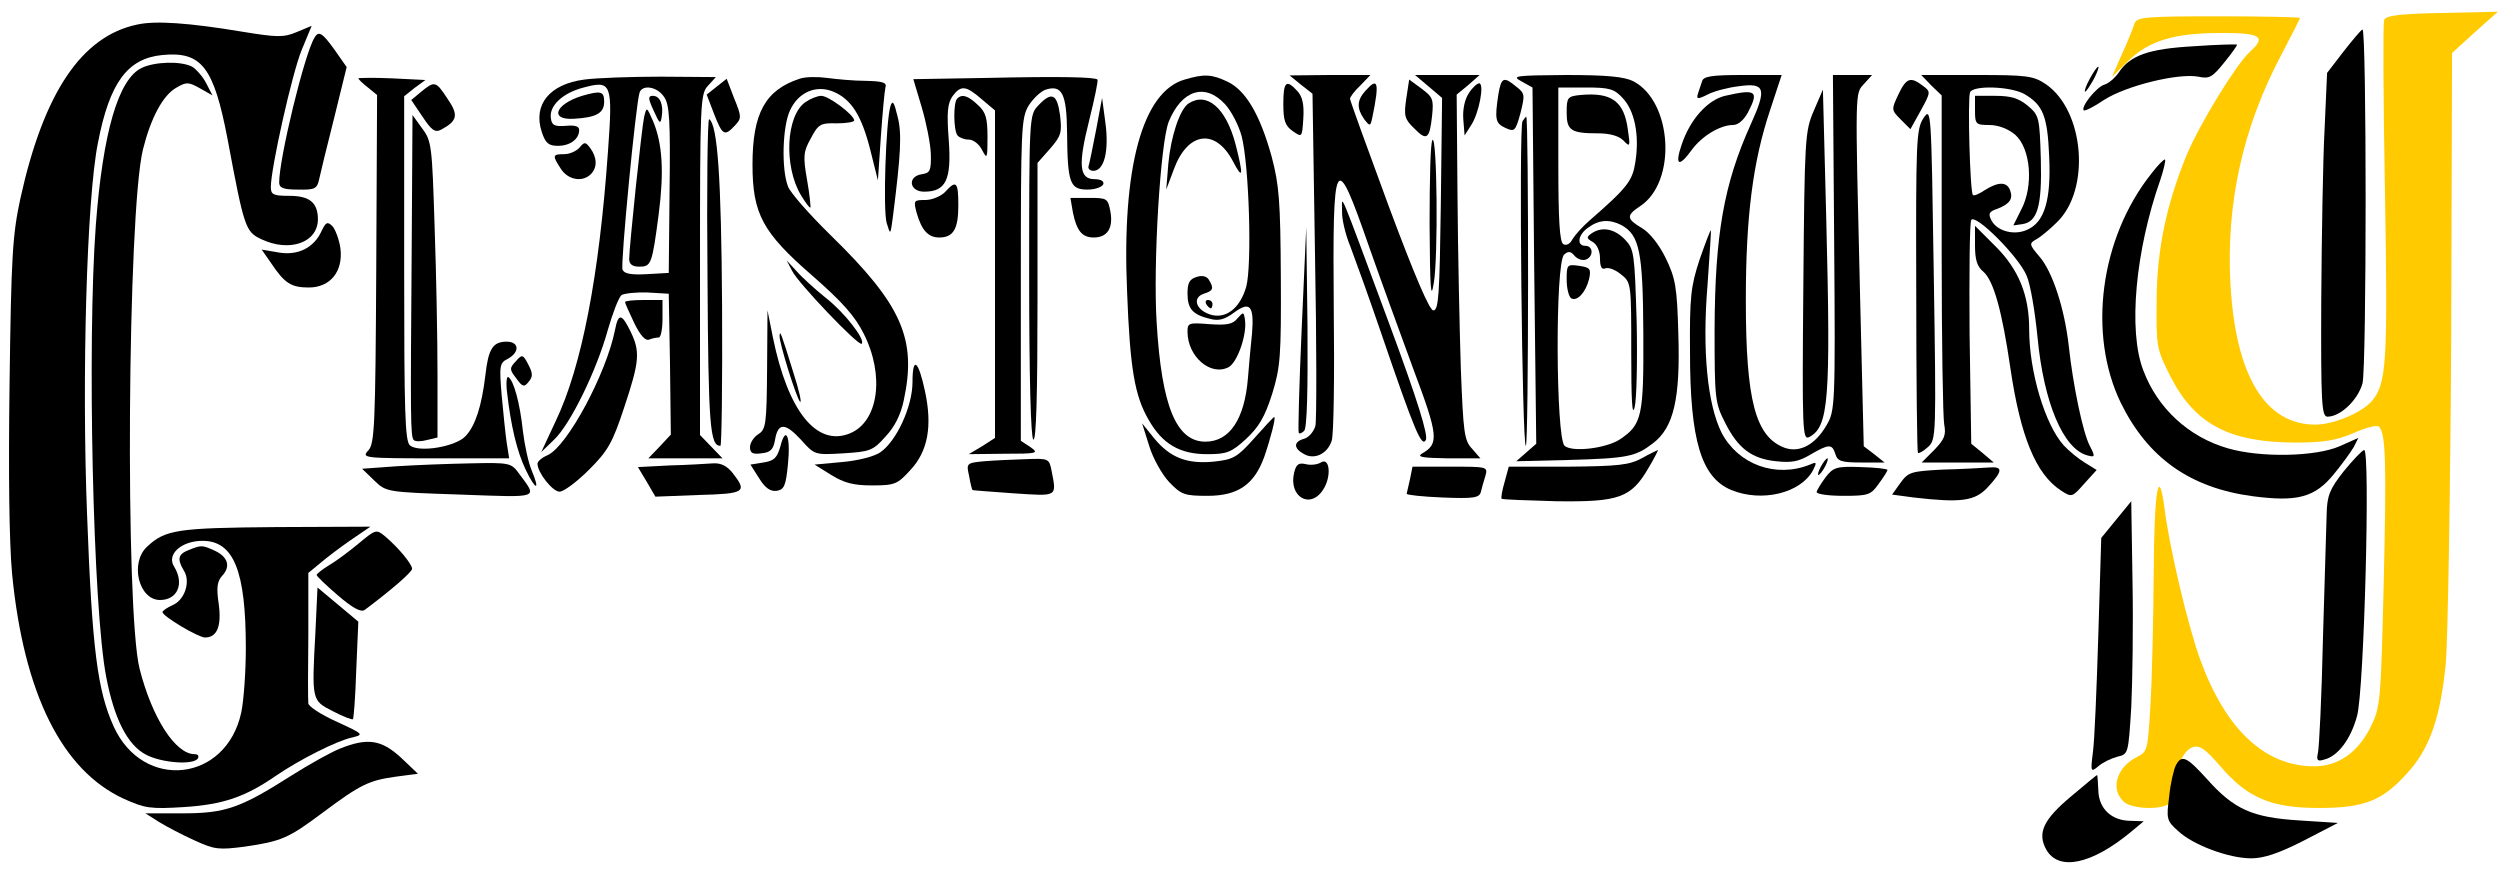
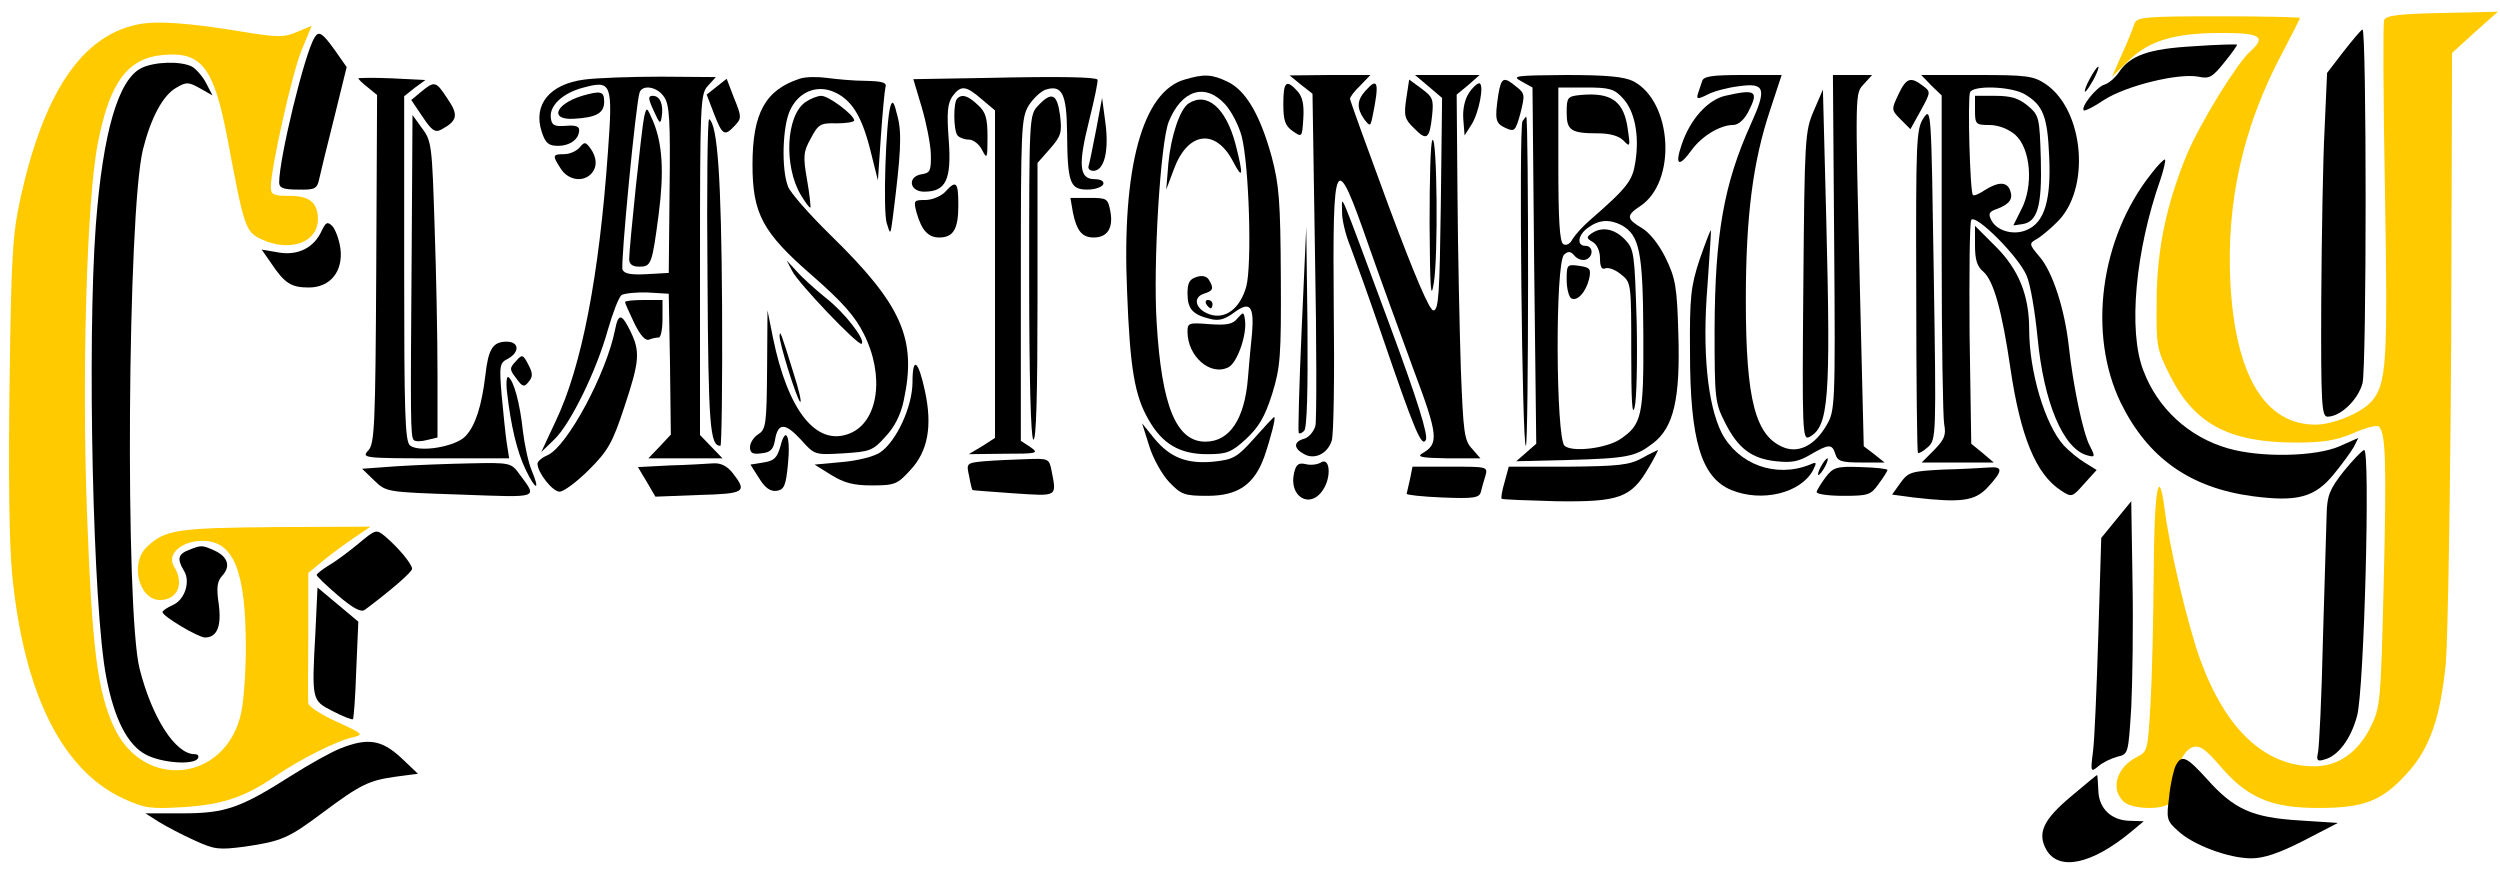
<svg xmlns="http://www.w3.org/2000/svg" version="1.0" width="600pt" height="209pt" viewBox="0 0 600 209" preserveAspectRatio="xMidYMid meet" id="svg99">
  <defs id="defs99" />
  <g transform="translate(0,209) scale(0.1,-0.1)" fill="#000000" stroke="none" id="g99">
    <path d="m 5721.918,2041.879 c -3,-7 -2,-193 2,-412 7,-412 4,-461 -32,-503 -25,-28 -92,-56 -135,-56 -121,0 -192,118 -204,340 -10,193 30,374 123,549 24,46 44,85 44,87 0,2 -88,4 -195,4 -177,0 -196,-2 -202,-17 -3,-10 -16,-43 -30,-73 l -24,-55 39,38 c 50,49 111,67 224,67 94,0 108,-9 68,-45 -33,-30 -120,-172 -152,-248 -49,-120 -72,-229 -72,-353 -1,-108 0,-113 34,-180 58,-113 141,-157 300,-157 66,0 96,5 137,22 28,13 56,20 61,17 18,-11 20,-83 13,-376 -7,-287 -8,-297 -31,-345 -31,-62 -78,-95 -136,-95 -118,0 -212,88 -273,255 -30,82 -74,269 -86,363 -14,109 -25,45 -26,-155 -1,-115 -4,-257 -8,-318 -6,-104 -7,-110 -31,-122 -49,-24 -66,-76 -34,-107 18,-19 94,-22 112,-4 7,7 12,24 12,39 0,43 20,88 43,95 16,5 30,-4 66,-46 65,-76 122,-100 236,-100 109,0 152,17 211,82 55,59 81,134 94,265 5,59 11,413 13,787 l 2,678 55,50 55,49 -134,-3 c -102,-2 -135,-6 -139,-17 z" fill="#FFCA00" id="path2" />
-     <path d="M329 2031 c-133 -28 -224 -163 -280 -417 -19 -88 -22 -138 -26 -441 -3 -220 -1 -384 6 -460 28 -288 120 -472 268 -540 51 -23 64 -25 144 -20 94 6 147 24 221 75 57 39 146 84 183 92 29 7 28 8 -37 38 -38 17 -68 37 -68 44 -1 7 -1 81 0 163 l0 150 28 23 c15 13 48 38 74 56 l47 32 -227 -1 c-237 -2 -265 -6 -309 -47 -42 -39 -20 -128 31 -128 42 0 59 39 34 80 -19 29 17 62 68 62 75 0 104 -72 104 -257 0 -57 -5 -127 -11 -155 -36 -167 -235 -189 -306 -34 -39 86 -52 186 -64 508 -13 330 -1 759 26 893 28 145 71 203 155 211 94 9 123 -29 156 -201 40 -214 43 -223 81 -241 67 -32 135 -9 136 47 0 41 -20 57 -69 57 -38 0 -44 3 -44 21 0 45 51 273 74 329 l24 58 -36 -15 c-31 -13 -46 -13 -131 1 -126 21 -208 27 -252 17z" id="path3" />
+     <path d="M329 2031 c-133 -28 -224 -163 -280 -417 -19 -88 -22 -138 -26 -441 -3 -220 -1 -384 6 -460 28 -288 120 -472 268 -540 51 -23 64 -25 144 -20 94 6 147 24 221 75 57 39 146 84 183 92 29 7 28 8 -37 38 -38 17 -68 37 -68 44 -1 7 -1 81 0 163 l0 150 28 23 c15 13 48 38 74 56 l47 32 -227 -1 c-237 -2 -265 -6 -309 -47 -42 -39 -20 -128 31 -128 42 0 59 39 34 80 -19 29 17 62 68 62 75 0 104 -72 104 -257 0 -57 -5 -127 -11 -155 -36 -167 -235 -189 -306 -34 -39 86 -52 186 -64 508 -13 330 -1 759 26 893 28 145 71 203 155 211 94 9 123 -29 156 -201 40 -214 43 -223 81 -241 67 -32 135 -9 136 47 0 41 -20 57 -69 57 -38 0 -44 3 -44 21 0 45 51 273 74 329 l24 58 -36 -15 c-31 -13 -46 -13 -131 1 -126 21 -208 27 -252 17z" fill="#FFCA00" id="path3" />
    <path d="M5625 1967 l-40 -52 -6 -135 c-4 -74 -7 -260 -8 -412 -1 -248 1 -278 15 -278 31 0 73 40 84 80 10 39 10 851 0 849 -3 0 -23 -24 -45 -52z" id="path4" />
    <path d="M755 2000 c-24 -38 -85 -290 -85 -348 0 -13 10 -17 45 -17 41 -1 46 2 51 25 3 14 19 80 36 147 l30 122 -28 40 c-30 42 -39 48 -49 31z" id="path5" />
    <path d="M5265 1979 c-108 -6 -153 -22 -180 -63 -9 -13 -24 -26 -34 -29 -19 -5 -58 -54 -50 -62 3 -2 25 9 50 26 52 33 176 64 225 55 27 -6 34 -1 63 35 18 22 31 41 30 42 -2 1 -49 0 -104 -4z" id="path6" />
    <path d="M340 1927 c-56 -27 -93 -154 -110 -377 -21 -280 -7 -922 25 -1085 19 -100 51 -163 95 -186 37 -20 115 -26 125 -9 3 6 0 10 -8 10 -46 0 -102 87 -132 205 -35 140 -29 1093 8 1246 19 76 48 131 81 149 24 14 29 13 56 -2 l30 -17 -15 29 c-8 16 -24 34 -34 40 -27 14 -90 12 -121 -3z" id="path7" />
    <path d="M5015 1900 c-9 -16 -13 -30 -11 -30 3 0 12 14 21 30 9 17 13 30 11 30 -3 0 -12 -13 -21 -30z" id="path9" />
    <path d="M860 1902 c0 -2 10 -12 23 -22 l22 -18 -2 -417 c-2 -376 -4 -420 -19 -436 -17 -18 -12 -19 161 -19 l177 0 -6 38 c-3 20 -8 71 -12 113 -6 72 -5 78 15 88 29 16 27 41 -3 41 -33 0 -44 -17 -51 -80 -9 -75 -24 -121 -47 -146 -23 -26 -112 -41 -134 -23 -12 9 -14 81 -14 424 l0 414 25 20 26 19 -81 4 c-44 2 -80 1 -80 0z" id="path10" />
    <path d="M1402 1899 c-83 -11 -123 -60 -102 -125 9 -28 17 -34 39 -34 29 0 51 16 51 38 0 9 -10 12 -32 10 -27 -2 -34 1 -36 19 -4 29 28 60 79 73 67 18 70 10 58 -155 -21 -298 -63 -515 -125 -645 l-35 -75 31 30 c39 37 102 166 129 264 12 41 26 78 33 83 7 4 36 7 63 6 l50 -3 3 -169 2 -169 -27 -29 -27 -28 89 0 89 0 -27 28 -27 28 0 409 c0 389 1 410 19 429 l19 21 -131 1 c-73 0 -156 -3 -185 -7z m192 -42 c13 -18 15 -59 13 -222 l-2 -200 -53 -3 c-38 -2 -54 1 -58 11 -5 14 32 399 41 425 7 20 43 14 59 -11z" id="path11" />
    <path d="M1569 1824 c14 -31 16 -33 19 -15 5 30 -4 51 -21 51 -12 0 -12 -6 2 -36z" id="path12" />
    <path d="M1546 1810 c-6 -27 -36 -314 -36 -342 0 -12 8 -18 24 -18 29 0 31 5 47 127 13 101 9 169 -14 223 -15 34 -15 34 -21 10z" id="path13" />
    <path d="M1919 1901 c-82 -27 -113 -82 -113 -206 0 -118 24 -163 144 -267 72 -63 102 -97 123 -139 51 -101 35 -211 -33 -239 -80 -33 -149 53 -185 230 l-13 65 -1 -142 c-1 -131 -3 -144 -21 -155 -11 -7 -20 -21 -20 -31 0 -14 6 -18 27 -15 22 2 29 9 33 32 7 42 24 42 62 1 33 -37 33 -37 102 -33 63 4 71 6 101 40 22 23 37 53 44 87 32 148 -5 230 -175 396 -51 50 -98 103 -103 118 -16 42 -13 144 5 182 20 44 63 62 104 45 43 -18 68 -57 89 -141 l18 -72 7 104 c4 57 9 111 11 119 4 12 -6 15 -48 16 -28 0 -70 4 -92 7 -22 3 -52 3 -66 -2z" id="path14" />
    <path d="M2369 1903 l-177 -3 20 -67 c11 -37 21 -87 22 -112 1 -41 -2 -46 -21 -49 -36 -5 -31 -42 5 -42 52 0 66 28 59 124 -5 65 -3 88 9 105 20 27 32 26 70 -7 l32 -27 0 -393 0 -393 -31 -20 -32 -19 85 1 c80 0 84 1 63 16 l-23 15 0 387 c0 364 1 388 19 418 11 17 29 34 41 38 39 12 50 -10 51 -104 1 -121 7 -136 49 -136 18 0 35 6 38 13 2 7 -6 12 -21 12 -37 0 -40 34 -13 141 13 52 22 96 20 98 -6 6 -86 8 -265 4z" id="path15" />
    <path d="M2843 1899 c-101 -29 -151 -211 -138 -509 7 -184 18 -250 52 -308 33 -58 75 -82 140 -82 47 0 58 4 93 36 31 29 45 52 63 108 20 65 22 90 21 281 -1 182 -4 221 -22 289 -28 101 -62 159 -106 180 -38 18 -56 19 -103 5z m97 -59 c15 -16 33 -51 40 -77 18 -70 25 -309 11 -361 -15 -53 -51 -80 -89 -66 -33 12 -40 40 -13 49 23 7 25 13 12 34 -5 8 -16 11 -30 6 -16 -5 -21 -14 -21 -39 0 -37 12 -51 53 -61 22 -6 36 -2 59 15 38 28 48 16 43 -49 -3 -26 -7 -74 -10 -109 -8 -98 -44 -152 -102 -152 -70 0 -105 85 -117 285 -9 141 9 433 29 483 31 76 87 94 135 42z" id="path16" />
    <path d="M2853 1842 c-21 -13 -43 -79 -49 -145 l-5 -62 18 48 c33 91 100 100 142 20 24 -46 26 -36 6 42 -23 86 -68 125 -112 97z" id="path17" />
    <path d="M2895 1360 c3 -5 8 -10 11 -10 2 0 4 5 4 10 0 6 -5 10 -11 10 -5 0 -7 -4 -4 -10z" id="path18" />
    <path d="M2970 1326 c-11 -14 -25 -17 -67 -14 -50 4 -53 3 -53 -18 0 -60 56 -108 99 -85 21 12 44 78 39 113 -3 20 -4 20 -18 4z" id="path19" />
    <path d="M3122 1887 l28 -22 6 -386 c4 -212 4 -397 1 -411 -4 -14 -16 -28 -27 -31 -26 -7 -26 -23 0 -37 25 -14 56 1 66 32 5 13 7 156 5 320 -3 371 3 381 84 148 26 -74 74 -206 106 -293 62 -165 63 -182 21 -206 -12 -8 4 -10 62 -11 l79 0 -20 23 c-19 20 -21 39 -27 192 -3 94 -7 280 -8 414 l-2 244 28 23 27 24 -78 0 -77 0 32 -27 33 -28 -3 -255 c-3 -215 -5 -255 -18 -255 -9 0 -44 81 -107 250 -51 138 -93 254 -93 258 0 4 11 19 25 32 l24 25 -97 0 -97 -1 27 -22z" id="path20" />
    <path d="M3651 1895 l27 -15 4 -427 5 -428 -24 -21 -24 -21 123 3 c145 4 163 8 205 40 50 38 66 107 61 263 -3 113 -7 133 -30 181 -16 33 -39 62 -58 73 -37 22 -37 30 -4 52 89 58 78 251 -16 300 -22 11 -64 15 -162 15 -121 -1 -131 -2 -107 -15z m244 -41 c28 -30 40 -88 30 -152 -7 -46 -18 -61 -111 -142 -16 -14 -34 -34 -40 -44 -6 -12 -15 -16 -22 -12 -9 5 -12 60 -12 192 l0 184 65 0 c58 0 69 -3 90 -26z m-4 -304 c44 -24 52 -64 53 -260 1 -200 -3 -219 -57 -255 -33 -21 -113 -31 -132 -15 -21 18 -23 441 -1 459 10 9 16 8 25 -3 7 -8 19 -12 27 -9 19 7 18 33 -1 33 -22 0 -18 27 7 44 26 19 51 20 79 6z" id="path21" />
    <path d="M3793 1862 c-31 -3 -33 -6 -33 -42 0 -43 10 -50 75 -50 28 0 50 -6 61 -17 16 -17 17 -15 11 25 -9 69 -39 91 -114 84z" id="path22" />
    <path d="M3820 1530 c-13 -9 -13 -12 3 -21 10 -6 17 -22 17 -39 0 -20 4 -28 13 -24 8 3 25 -4 38 -15 24 -19 24 -22 24 -186 0 -114 2 -156 8 -133 5 18 7 111 5 206 -5 164 -6 174 -28 197 -25 26 -55 32 -80 15z" id="path23" />
    <path d="M3760 1419 c0 -21 5 -41 11 -45 14 -8 35 14 43 47 5 24 2 27 -24 31 -29 4 -30 3 -30 -33z" id="path24" />
    <path d="M4085 1895 c-3 -8 -7 -22 -10 -30 -4 -13 -1 -14 23 -2 15 8 49 17 75 20 63 9 68 -5 29 -91 -65 -144 -86 -265 -87 -492 0 -167 1 -177 25 -224 31 -62 64 -87 123 -93 36 -4 54 -1 82 16 45 26 52 26 60 1 5 -17 15 -20 62 -20 l56 0 -25 20 -25 19 -9 368 c-12 499 -12 477 10 502 l19 21 -47 0 -47 0 3 -402 c3 -391 2 -404 -18 -438 -27 -47 -64 -67 -100 -55 -71 26 -94 113 -94 355 0 201 17 332 58 455 l28 85 -93 0 c-74 0 -95 -3 -98 -15z" id="path26" />
    <path d="M4635 1885 l25 -24 0 -379 c0 -209 3 -393 6 -410 5 -26 1 -36 -24 -62 l-30 -30 86 0 87 0 -27 23 -27 22 -4 263 c-1 144 0 267 4 274 10 16 115 -89 133 -134 9 -20 20 -86 26 -147 15 -158 62 -269 120 -284 18 -5 19 -3 6 22 -17 31 -41 148 -51 241 -10 89 -39 179 -71 215 -24 28 -24 31 -8 40 10 5 33 24 50 41 82 78 67 268 -26 332 -30 20 -45 22 -166 22 l-133 0 24 -25z m224 -21 c44 -26 55 -52 59 -149 5 -104 -11 -158 -52 -176 -31 -15 -72 -4 -86 21 -9 17 -7 22 14 29 30 12 38 24 30 45 -8 20 -28 20 -60 0 -13 -9 -27 -15 -29 -12 -7 6 -13 229 -7 246 6 18 98 15 131 -4z" id="path27" />
    <path d="M4740 1825 c0 -33 2 -35 34 -35 22 0 45 -9 62 -23 38 -33 45 -123 15 -180 l-19 -38 21 3 c37 5 48 43 45 156 -3 100 -4 105 -31 128 -22 18 -40 24 -78 24 l-49 0 0 -35z" id="path28" />
    <path d="M1720 1882 l-24 -19 18 -47 c20 -51 25 -54 50 -27 16 17 16 21 -2 65 l-18 47 -24 -19z" id="path29" />
    <path d="M3375 1853 c-6 -41 -4 -49 19 -71 30 -31 37 -26 43 30 4 39 2 45 -25 65 l-30 22 -7 -46z" id="path30" />
    <path d="M3596 1863 c-9 -60 -7 -69 17 -80 22 -10 24 -8 36 35 11 44 11 48 -10 64 -30 25 -36 23 -43 -19z" id="path31" />
    <path d="M4556 1863 c-17 -36 -17 -37 6 -60 l23 -23 25 45 c24 44 24 45 5 59 -30 23 -40 19 -59 -21z" id="path32" />
    <path d="M1011 1870 l-24 -20 27 -40 c22 -33 30 -39 45 -31 39 21 42 35 15 74 -28 43 -31 43 -63 17z" id="path33" />
    <path d="M3080 1841 c0 -40 4 -53 23 -66 22 -15 22 -15 25 31 2 33 -2 52 -14 65 -27 30 -34 23 -34 -30z" id="path34" />
    <path d="M3277 1872 c-21 -23 -21 -42 -3 -68 14 -18 15 -18 20 6 17 83 13 96 -17 62z" id="path35" />
    <path d="M3525 1866 c-10 -15 -15 -40 -13 -63 l3 -38 16 25 c19 29 32 100 19 100 -5 0 -17 -11 -25 -24z" id="path36" />
    <path d="M1397 1860 c-65 -20 -79 -59 -19 -55 54 3 72 14 72 41 0 25 -8 27 -53 14z" id="path37" />
    <path d="M4140 1860 c-42 -10 -84 -57 -104 -117 -17 -50 -7 -56 24 -13 24 33 68 60 99 60 13 0 26 12 36 30 27 52 20 57 -55 40z" id="path38" />
    <path d="M4353 1824 c-21 -49 -22 -65 -25 -421 -3 -349 -2 -370 14 -362 47 25 52 88 41 524 l-8 310 -22 -51z" id="path39" />
    <path d="M1933 1845 c-47 -33 -52 -154 -11 -223 11 -18 21 -32 23 -30 1 2 -2 32 -8 66 -10 57 -9 68 9 100 18 34 23 37 62 36 23 0 42 3 42 7 0 13 -61 59 -79 59 -9 0 -26 -7 -38 -15z" id="path40" />
    <path d="M2297 1853 c-9 -9 -9 -75 1 -88 4 -5 16 -10 27 -10 11 0 25 -11 32 -25 12 -23 13 -21 13 31 0 45 -4 60 -23 77 -24 23 -39 27 -50 15z" id="path41" />
    <path d="M2492 1837 c-22 -23 -22 -27 -22 -410 0 -246 4 -388 10 -392 7 -4 10 108 10 329 l0 335 30 34 c27 31 29 39 24 81 -7 51 -20 57 -52 23z" id="path42" />
    <path d="M2137 1835 c-11 -37 -18 -250 -9 -280 9 -30 9 -30 15 15 19 151 22 200 11 241 -8 34 -12 40 -17 24z" id="path43" />
    <path d="M2631 1780 c-8 -41 -16 -81 -18 -87 -3 -7 2 -13 11 -13 26 0 38 47 29 115 l-8 60 -14 -75z" id="path44" />
    <path d="M4616 1806 c-17 -27 -18 -54 -17 -414 0 -212 2 -387 4 -389 2 -2 13 4 24 14 20 18 20 25 14 418 -6 395 -6 399 -25 371z" id="path45" />
    <path d="M988 1484 c-3 -396 -3 -443 5 -450 3 -4 18 -4 32 0 l25 6 0 153 c0 83 -3 243 -7 355 -6 191 -7 204 -30 234 l-23 32 -2 -330z" id="path46" />
    <path d="M1698 1427 c2 -361 6 -407 31 -407 3 0 5 152 4 337 -2 309 -11 434 -31 447 -4 2 -6 -167 -4 -377z" id="path47" />
    <path d="M3654 1799 c-9 -15 -1 -779 8 -779 7 0 7 790 1 790 -1 0 -5 -5 -9 -11z" id="path48" />
    <path d="M3438 1754 c-5 -4 -7 -95 -7 -203 1 -154 3 -184 10 -141 11 63 8 355 -3 344z" id="path49" />
    <path d="M1391 1736 c-8 -9 -24 -16 -37 -16 -28 0 -29 -3 -8 -35 17 -27 52 -33 72 -13 16 16 15 40 -1 62 -12 16 -14 16 -26 2z" id="path50" />
    <path d="M5163 1673 c-123 -155 -153 -385 -73 -550 65 -132 166 -204 317 -224 107 -14 149 -3 195 54 19 23 40 52 47 64 l11 22 -45 -20 c-57 -25 -189 -28 -268 -5 -94 27 -169 96 -203 187 -37 95 -19 288 41 458 8 24 13 46 11 48 -2 2 -17 -13 -33 -34z" id="path51" />
    <path d="M2268 1629 c-10 -10 -31 -19 -47 -19 -28 0 -29 -1 -21 -31 12 -42 28 -59 54 -59 34 0 46 20 46 77 0 57 -5 62 -32 32z" id="path52" />
    <path d="M2575 1580 c9 -44 22 -60 50 -60 33 0 47 23 40 62 -6 32 -8 33 -51 33 l-45 0 6 -35z" id="path53" />
    <path d="M3221 1583 c-1 -18 8 -56 20 -85 11 -29 45 -123 74 -208 81 -237 97 -274 107 -256 6 11 -19 93 -86 274 -128 345 -115 314 -115 275z" id="path54" />
    <path d="M772 1536 c-18 -40 -56 -60 -103 -52 l-41 7 23 -33 c32 -48 48 -58 90 -58 52 0 83 39 76 94 -3 21 -12 45 -19 53 -12 12 -16 10 -26 -11z" id="path56" />
    <path d="M4740 1501 c0 -34 5 -51 20 -63 25 -22 45 -95 65 -232 24 -163 61 -254 121 -293 26 -17 27 -17 56 16 l30 33 -29 18 c-15 9 -38 28 -50 41 -45 50 -83 177 -83 279 0 81 -25 143 -80 198 l-50 50 0 -47z" id="path57" />
    <path d="M3124 1300 c-6 -135 -9 -247 -7 -249 2 -3 8 0 13 5 7 7 9 99 8 250 l-3 239 -11 -245z" id="path58" />
    <path d="M4079 1467 c-21 -64 -24 -89 -23 -222 0 -212 27 -301 99 -331 73 -30 166 -8 196 47 10 20 9 21 -7 14 -82 -33 -172 0 -212 76 -34 68 -47 197 -34 354 5 72 9 131 8 132 -1 2 -13 -30 -27 -70z" id="path59" />
    <path d="M1901 1440 c14 -29 160 -182 167 -175 10 9 -41 75 -86 110 -26 21 -58 50 -70 64 l-24 26 13 -25z" id="path62" />
    <path d="M1500 1365 c0 -2 10 -25 22 -50 14 -29 27 -44 36 -40 7 3 18 5 23 5 5 0 9 20 9 45 l0 45 -45 0 c-25 0 -45 -2 -45 -5z" id="path64" />
    <path d="M1476 1298 c-21 -105 -114 -278 -161 -300 -14 -6 -25 -15 -25 -21 0 -21 36 -67 53 -67 10 0 42 24 71 53 45 45 56 64 84 149 37 111 39 134 15 183 -21 43 -29 44 -37 3z" id="path66" />
    <path d="M1871 1284 c-1 -17 40 -148 49 -158 5 -5 -2 27 -16 70 -30 97 -32 102 -33 88z" id="path67" />
    <path d="M1238 1223 c-16 -17 -15 -20 1 -41 15 -21 19 -22 30 -8 10 12 10 20 -1 41 -13 25 -15 25 -30 8z" id="path69" />
    <path d="M2190 1173 c0 -59 -39 -143 -78 -169 -15 -10 -55 -20 -92 -23 l-65 -6 40 -25 c31 -19 53 -25 98 -25 55 0 61 3 92 37 42 45 53 105 35 189 -16 75 -30 85 -30 22z" id="path70" />
    <path d="M1217 1148 c9 -80 24 -143 45 -186 24 -50 35 -51 14 -1 -8 19 -17 61 -21 94 -7 67 -22 122 -35 130 -4 3 -6 -14 -3 -37z" id="path73" />
    <path d="M3010 1038 c-41 -46 -50 -51 -98 -56 -64 -6 -104 10 -142 56 l-29 36 17 -54 c9 -30 31 -69 48 -87 29 -30 36 -33 92 -33 73 0 112 27 136 93 15 43 29 97 24 96 -2 0 -23 -23 -48 -51z" id="path75" />
    <path d="M1873 1019 c-8 -28 -15 -35 -41 -39 l-31 -5 21 -33 c14 -23 27 -32 42 -30 18 3 22 12 27 63 7 68 -5 95 -18 44z" id="path76" />
    <path d="M3940 990 c-30 -16 -56 -19 -177 -20 l-142 0 -10 -37 c-6 -20 -9 -38 -7 -40 2 -2 61 -4 132 -6 150 -2 179 8 221 81 14 23 23 42 22 42 -2 -1 -20 -9 -39 -20z" id="path78" />
    <path d="M5625 959 c-34 -43 -40 -59 -41 -102 -1 -29 -5 -164 -9 -302 -3 -137 -9 -260 -12 -272 -4 -18 -1 -21 15 -16 33 8 64 49 79 105 17 61 32 638 17 638 -5 -1 -27 -24 -49 -51z" id="path79" />
    <path d="M2362 983 c-43 -4 -43 -5 -36 -36 3 -18 7 -33 8 -33 0 -1 45 -4 99 -8 106 -7 103 -9 91 53 -6 31 -7 31 -63 29 -31 -1 -75 -3 -99 -5z" id="path80" />
    <path d="M3170 980 c-8 -5 -24 -7 -36 -4 -17 4 -23 0 -28 -20 -14 -58 38 -89 69 -42 21 31 17 80 -5 66z" id="path81" />
    <path d="M4370 970 c-6 -11 -8 -20 -6 -20 3 0 10 9 16 20 6 11 8 20 6 20 -3 0 -10 -9 -16 -20z" id="path82" />
    <path d="M952 971 l-83 -6 29 -28 c29 -28 29 -28 207 -34 194 -7 185 -10 141 50 -19 26 -22 27 -115 25 -53 -1 -133 -4 -179 -7z" id="path83" />
    <path d="M1608 973 l-77 -4 21 -35 21 -36 103 4 c112 3 118 7 83 52 -14 18 -29 25 -47 24 -15 -1 -62 -4 -104 -5z" id="path84" />
    <path d="M3384 940 c-4 -16 -7 -32 -8 -35 0 -3 38 -7 86 -9 74 -3 88 -1 92 13 2 9 7 26 11 39 6 22 5 22 -85 22 l-90 0 -6 -30z" id="path85" />
    <path d="M4381 944 c-11 -15 -21 -31 -21 -35 0 -5 29 -9 64 -9 60 0 66 2 85 29 12 16 21 31 21 33 0 3 -29 6 -64 7 -58 2 -66 0 -85 -25z" id="path86" />
    <path d="M4663 963 c-77 -4 -83 -6 -102 -32 l-20 -28 52 -7 c113 -13 147 -9 178 25 36 39 37 50 2 47 -16 -1 -65 -4 -110 -5z" id="path87" />
    <path d="M5079 843 l-36 -44 -7 -232 c-4 -128 -9 -254 -13 -282 -6 -48 -5 -49 13 -34 10 9 31 19 46 23 26 6 26 7 33 118 3 62 5 199 3 304 l-3 191 -36 -44z" id="path88" />
    <path d="M860 785 c-23 -19 -55 -43 -71 -52 -16 -10 -29 -20 -29 -23 0 -3 23 -25 51 -49 35 -30 55 -41 64 -35 63 47 114 91 114 99 0 11 -33 51 -65 78 -21 17 -22 17 -64 -18z" id="path91" />
    <path d="M453 770 c-26 -10 -28 -22 -12 -49 17 -26 3 -70 -26 -83 -14 -6 -25 -14 -25 -17 0 -10 86 -61 102 -61 29 0 40 27 33 80 -6 40 -4 55 9 69 20 22 13 45 -20 60 -29 13 -31 13 -61 1z" id="path92" />
    <path d="M757 573 c-9 -165 -9 -164 42 -190 25 -13 46 -21 48 -19 2 2 6 55 8 118 l5 116 -49 41 -49 41 -5 -107z" id="path93" />
    <path d="M815 293 c-22 -9 -74 -38 -115 -64 -124 -79 -160 -91 -262 -91 l-89 0 33 -21 c18 -11 56 -31 85 -44 48 -22 58 -23 120 -15 89 13 105 20 188 82 91 68 111 77 175 86 l53 7 -41 39 c-47 43 -80 48 -147 21z" id="path97" />
    <path d="M5222 253 c-5 -10 -13 -43 -16 -75 -7 -53 -6 -58 21 -82 36 -34 122 -66 176 -66 30 0 66 12 125 42 l83 43 -93 6 c-112 7 -156 26 -221 99 -49 54 -61 60 -75 33z" id="path98" />
    <path d="M4971 179 c-67 -56 -82 -88 -60 -128 30 -53 110 -35 204 43 l30 25 -31 1 c-46 0 -77 29 -78 73 -1 21 -2 37 -3 37 -1 0 -29 -23 -62 -51z" id="path99" />
  </g>
</svg>
